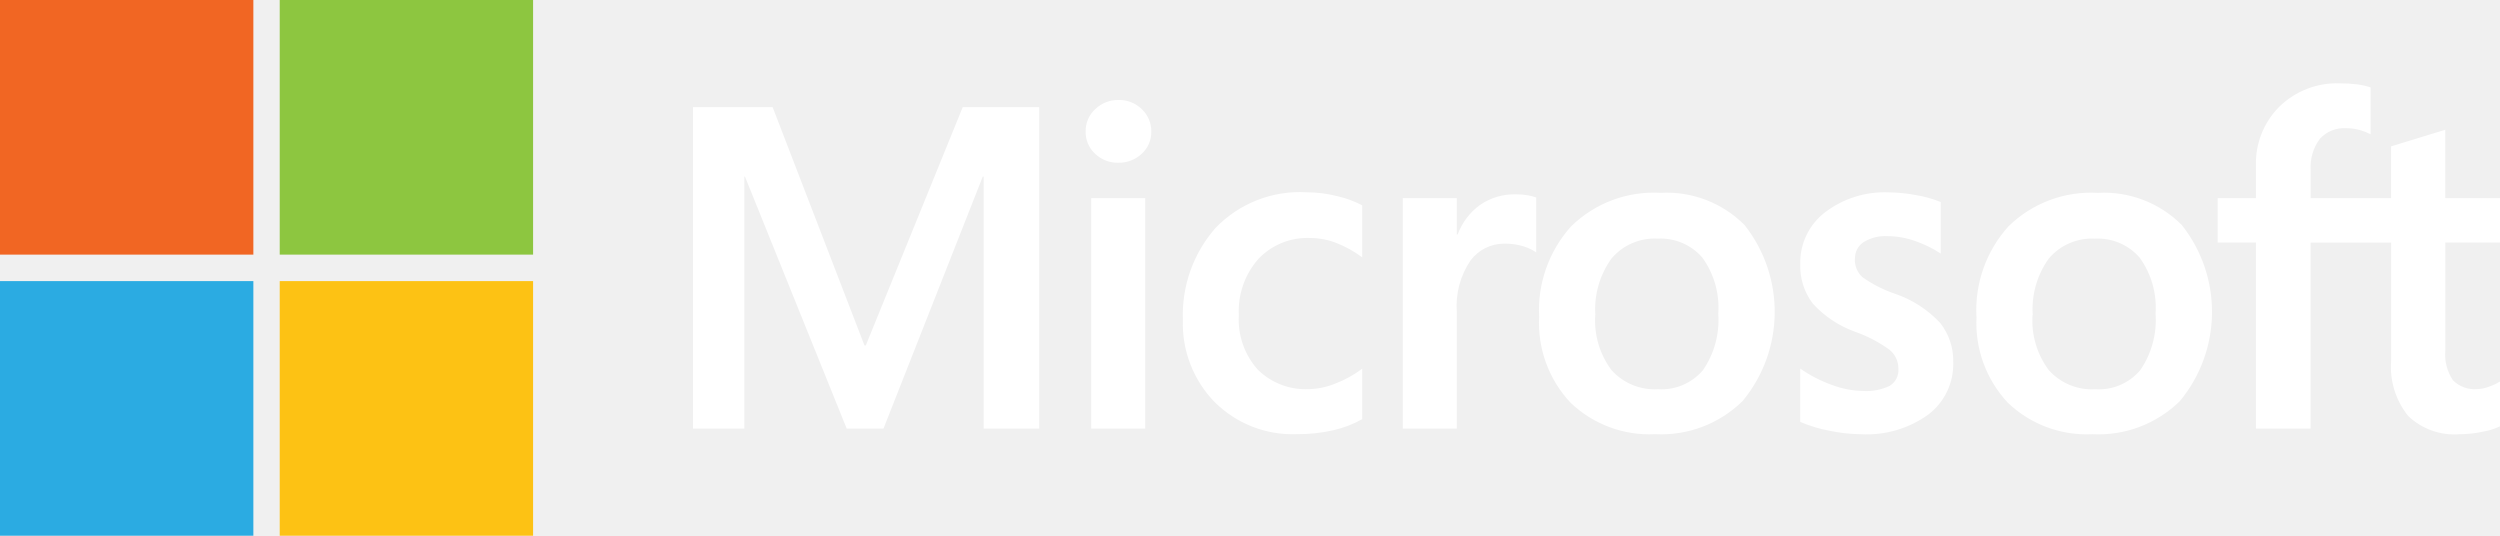
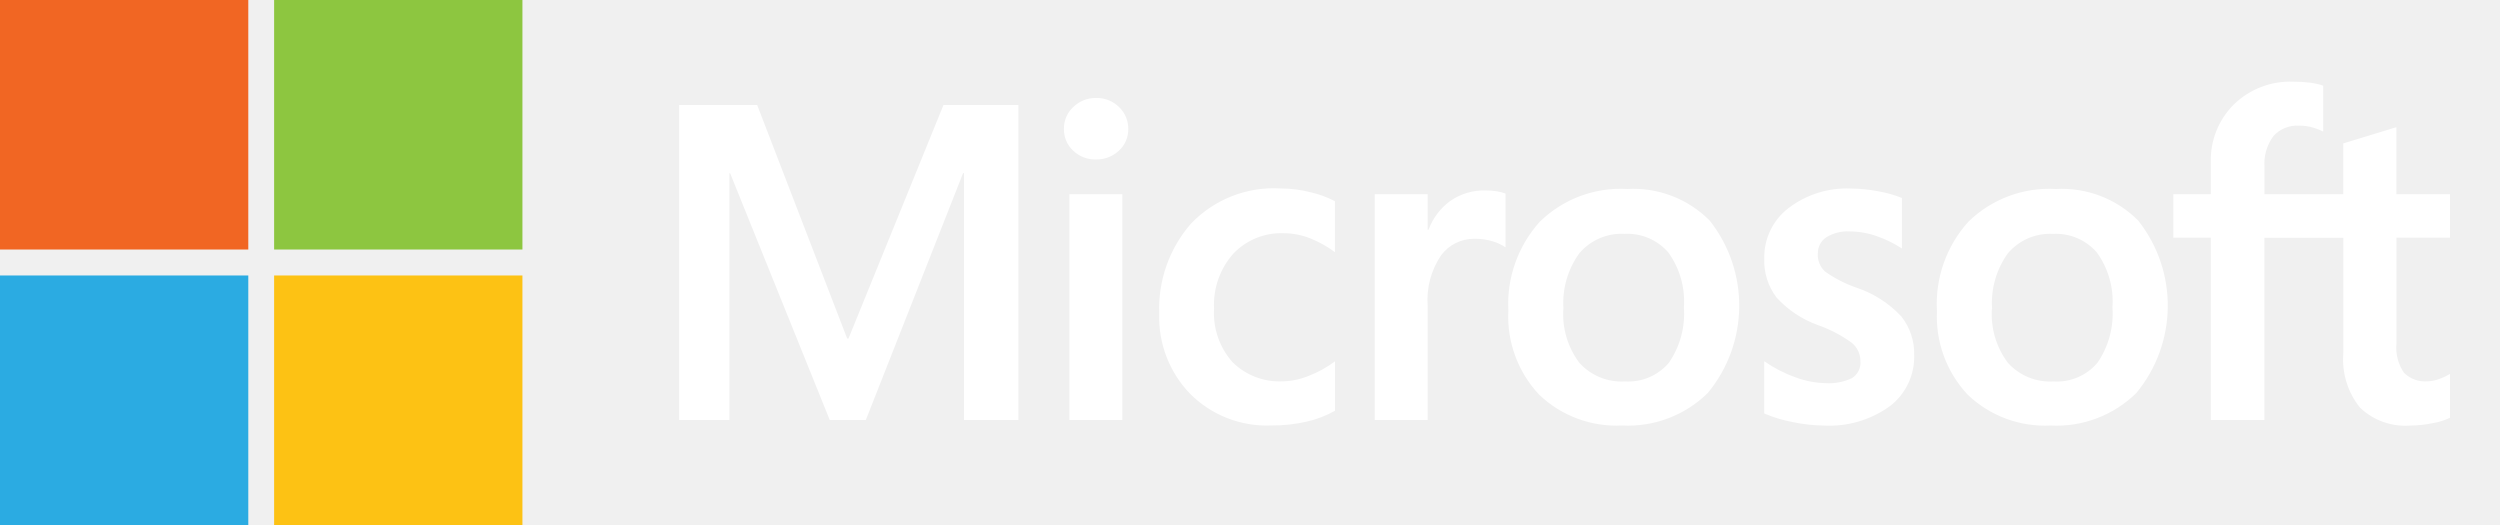
- <svg xmlns="http://www.w3.org/2000/svg">
-   <path d="M491.736,493.2v12.6h-2.177v-9.876h-0.035l-3.891,9.876H484.19l-3.987-9.876h-0.026V505.8h-2.011V493.2h3.121l3.6,9.341h0.052l3.8-9.341h2.99Zm1.821,0.958a1.16,1.16,0,0,1,.38-0.883,1.279,1.279,0,0,1,.9-0.356,1.262,1.262,0,0,1,.927.365,1.188,1.188,0,0,1,.367.874,1.143,1.143,0,0,1-.376.87,1.3,1.3,0,0,1-.918.351,1.27,1.27,0,0,1-.914-0.356A1.153,1.153,0,0,1,493.557,494.157Zm2.335,2.61V505.8h-2.116v-9.033h2.116Zm6.418,7.486a2.91,2.91,0,0,0,1.04-.22,4.369,4.369,0,0,0,1.049-.58v1.977a4.225,4.225,0,0,1-1.15.439,6.235,6.235,0,0,1-1.412.149,4.327,4.327,0,0,1-3.226-1.261,4.4,4.4,0,0,1-1.242-3.22,5.167,5.167,0,0,1,1.268-3.59,4.582,4.582,0,0,1,3.594-1.41,4.89,4.89,0,0,1,1.2.154,4,4,0,0,1,.966.356v2.039a4.321,4.321,0,0,0-1-.558,2.878,2.878,0,0,0-1.045-.2,2.645,2.645,0,0,0-2.02.817,3.086,3.086,0,0,0-.77,2.205,2.945,2.945,0,0,0,.739,2.135A2.66,2.66,0,0,0,502.31,504.253Zm8.114-7.636a2.669,2.669,0,0,1,.455.035,1.892,1.892,0,0,1,.341.088v2.153a1.843,1.843,0,0,0-.485-0.233,2.393,2.393,0,0,0-.774-0.11,1.64,1.64,0,0,0-1.316.659,3.177,3.177,0,0,0-.538,2.03v4.56H505.99v-9.033h2.116v1.423h0.035a2.492,2.492,0,0,1,.874-1.155A2.364,2.364,0,0,1,510.423,496.618Zm0.91,4.8a4.906,4.906,0,0,1,1.259-3.55,4.624,4.624,0,0,1,3.5-1.309,4.3,4.3,0,0,1,3.292,1.261,5.486,5.486,0,0,1-.074,6.9,4.548,4.548,0,0,1-3.428,1.3,4.47,4.47,0,0,1-3.318-1.234A4.566,4.566,0,0,1,511.334,501.415Zm2.2-.07a3.238,3.238,0,0,0,.638,2.162,2.271,2.271,0,0,0,1.827.747,2.126,2.126,0,0,0,1.757-.747,3.466,3.466,0,0,0,.6-2.214,3.345,3.345,0,0,0-.625-2.2,2.166,2.166,0,0,0-1.753-.742,2.212,2.212,0,0,0-1.806.778A3.4,3.4,0,0,0,513.537,501.345Zm10.177-2.205a0.913,0.913,0,0,0,.289.716,4.929,4.929,0,0,0,1.277.654,4.325,4.325,0,0,1,1.779,1.147,2.385,2.385,0,0,1,.511,1.542,2.483,2.483,0,0,1-.975,2.047,4.127,4.127,0,0,1-2.636.773,6.315,6.315,0,0,1-1.237-.136,5.492,5.492,0,0,1-1.15-.347v-2.091a5.2,5.2,0,0,0,1.242.641,3.622,3.622,0,0,0,1.207.237,2.141,2.141,0,0,0,1.058-.2,0.723,0.723,0,0,0,.341-0.677,0.941,0.941,0,0,0-.354-0.743,5.24,5.24,0,0,0-1.342-.7,4.145,4.145,0,0,1-1.661-1.107,2.433,2.433,0,0,1-.49-1.564,2.476,2.476,0,0,1,.966-2.008,3.842,3.842,0,0,1,2.505-.786,6.034,6.034,0,0,1,1.058.105,4.661,4.661,0,0,1,.979.273v2.021a4.51,4.51,0,0,0-.979-0.483,3.253,3.253,0,0,0-1.11-.2,1.612,1.612,0,0,0-.94.237A0.753,0.753,0,0,0,523.715,499.14Zm4.765,2.276a4.906,4.906,0,0,1,1.259-3.55,4.624,4.624,0,0,1,3.5-1.309,4.3,4.3,0,0,1,3.292,1.261,5.486,5.486,0,0,1-.074,6.9,4.548,4.548,0,0,1-3.428,1.3,4.47,4.47,0,0,1-3.318-1.234A4.566,4.566,0,0,1,528.48,501.415Zm2.2-.07a3.238,3.238,0,0,0,.638,2.162,2.271,2.271,0,0,0,1.827.747,2.126,2.126,0,0,0,1.757-.747,3.466,3.466,0,0,0,.6-2.214,3.345,3.345,0,0,0-.625-2.2,2.166,2.166,0,0,0-1.753-.742,2.212,2.212,0,0,0-1.806.778A3.4,3.4,0,0,0,530.683,501.345Zm14.05-2.838h-3.151V505.8h-2.142v-7.293h-1.5v-1.74h1.5v-1.257a3.134,3.134,0,0,1,.922-2.333,3.226,3.226,0,0,1,2.365-.91,5.224,5.224,0,0,1,.682.04,2.694,2.694,0,0,1,.525.119v1.837a2.184,2.184,0,0,0-.367-0.149,1.9,1.9,0,0,0-.6-0.088,1.275,1.275,0,0,0-1.023.417,1.849,1.849,0,0,0-.358,1.234v1.09h3.151v-2.03l2.125-.65v2.68H549v1.74h-2.142v4.226a1.788,1.788,0,0,0,.3,1.177,1.2,1.2,0,0,0,.949.343,1.408,1.408,0,0,0,.442-0.088,2.068,2.068,0,0,0,.45-0.211v1.757a2.48,2.48,0,0,1-.669.211,4.543,4.543,0,0,1-.922.1,2.616,2.616,0,0,1-2.007-.716,3.061,3.061,0,0,1-.669-2.157v-4.639Z" transform="translate(-451 -489)" fill="#fff" />
-   <rect width="9.932" height="9.981" fill="#f16623" />
-   <rect x="10.965" width="9.932" height="9.981" fill="#8dc640" />
-   <rect y="11.019" width="9.932" height="9.981" fill="#2babe2" />
-   <rect x="10.965" y="11.019" width="9.932" height="9.981" fill="#fdc214" />
+ <svg xmlns="http://www.w3.org/2000/svg" viewBox="0 0 100 21">
+   <path d="M40.736 4.2v12.6h-2.177V6.924h-.035L34.633 16.8H33.19l-3.987-9.876h-.026V16.8h-2.011V4.2h3.121l3.6 9.341h.052l3.8-9.341h2.99zm1.821.958a1.16 1.16 0 0 1 .38-.883 1.279 1.279 0 0 1 .9-.356 1.262 1.262 0 0 1 .927.365 1.188 1.188 0 0 1 .367.874 1.143 1.143 0 0 1-.376.87 1.3 1.3 0 0 1-.918.351 1.27 1.27 0 0 1-.914-.356 1.153 1.153 0 0 1-.366-.866zm2.335 2.61V16.8h-2.116V7.767h2.116zm6.418 7.486a2.91 2.91 0 0 0 1.04-.22 4.369 4.369 0 0 0 1.049-.58v1.977a4.225 4.225 0 0 1-1.15.439 6.235 6.235 0 0 1-1.412.149 4.327 4.327 0 0 1-3.226-1.261 4.4 4.4 0 0 1-1.242-3.22 5.167 5.167 0 0 1 1.268-3.59 4.582 4.582 0 0 1 3.594-1.41 4.89 4.89 0 0 1 1.2.154 4 4 0 0 1 .966.356v2.039a4.321 4.321 0 0 0-1-.558 2.878 2.878 0 0 0-1.045-.2 2.645 2.645 0 0 0-2.02.817 3.086 3.086 0 0 0-.77 2.205 2.945 2.945 0 0 0 .739 2.135 2.66 2.66 0 0 0 2.009.767zm8.114-7.636a2.669 2.669 0 0 1 .455.035 1.892 1.892 0 0 1 .341.088v2.153a1.843 1.843 0 0 0-.485-.233 2.393 2.393 0 0 0-.774-.11 1.64 1.64 0 0 0-1.316.659 3.177 3.177 0 0 0-.538 2.03v4.56H54.99V7.767h2.116V9.19h.035a2.492 2.492 0 0 1 .874-1.155 2.364 2.364 0 0 1 1.408-.417zm.91 4.8a4.906 4.906 0 0 1 1.259-3.55 4.624 4.624 0 0 1 3.5-1.309 4.3 4.3 0 0 1 3.292 1.261 5.486 5.486 0 0 1-.074 6.9 4.548 4.548 0 0 1-3.428 1.3 4.47 4.47 0 0 1-3.318-1.234 4.566 4.566 0 0 1-1.231-3.371zm2.2-.07a3.238 3.238 0 0 0 .638 2.162 2.271 2.271 0 0 0 1.827.747 2.126 2.126 0 0 0 1.757-.747 3.466 3.466 0 0 0 .6-2.214 3.345 3.345 0 0 0-.625-2.2 2.166 2.166 0 0 0-1.753-.742 2.212 2.212 0 0 0-1.806.778 3.4 3.4 0 0 0-.635 2.213zm10.177-2.205a.913.913 0 0 0 .289.716 4.929 4.929 0 0 0 1.277.654 4.325 4.325 0 0 1 1.779 1.147 2.385 2.385 0 0 1 .511 1.542 2.483 2.483 0 0 1-.975 2.047 4.127 4.127 0 0 1-2.636.773 6.315 6.315 0 0 1-1.237-.136 5.492 5.492 0 0 1-1.15-.347v-2.091a5.2 5.2 0 0 0 1.242.641 3.622 3.622 0 0 0 1.207.237 2.141 2.141 0 0 0 1.058-.2.723.723 0 0 0 .341-.677.941.941 0 0 0-.354-.743 5.24 5.24 0 0 0-1.342-.7 4.145 4.145 0 0 1-1.661-1.107 2.433 2.433 0 0 1-.49-1.564 2.476 2.476 0 0 1 .966-2.008 3.842 3.842 0 0 1 2.505-.786 6.034 6.034 0 0 1 1.058.105 4.661 4.661 0 0 1 .979.273V9.94a4.51 4.51 0 0 0-.979-.483 3.253 3.253 0 0 0-1.11-.2 1.612 1.612 0 0 0-.94.237.753.753 0 0 0-.334.646zm4.765 2.276a4.906 4.906 0 0 1 1.259-3.55 4.624 4.624 0 0 1 3.5-1.309 4.3 4.3 0 0 1 3.292 1.261 5.486 5.486 0 0 1-.074 6.9 4.548 4.548 0 0 1-3.428 1.3 4.47 4.47 0 0 1-3.318-1.234 4.566 4.566 0 0 1-1.227-3.372zm2.2-.07a3.238 3.238 0 0 0 .638 2.162 2.271 2.271 0 0 0 1.827.747 2.126 2.126 0 0 0 1.757-.747 3.466 3.466 0 0 0 .6-2.214 3.345 3.345 0 0 0-.625-2.2 2.166 2.166 0 0 0-1.753-.742 2.212 2.212 0 0 0-1.806.778 3.4 3.4 0 0 0-.631 2.212zm14.05-2.838h-3.151V16.8h-2.142V9.507h-1.5v-1.74h1.5V6.51a3.134 3.134 0 0 1 .922-2.333 3.226 3.226 0 0 1 2.365-.91 5.224 5.224 0 0 1 .682.04 2.694 2.694 0 0 1 .525.119v1.837a2.184 2.184 0 0 0-.367-.149 1.9 1.9 0 0 0-.6-.088 1.275 1.275 0 0 0-1.023.417 1.849 1.849 0 0 0-.358 1.234v1.09h3.151v-2.03l2.125-.65v2.68H98v1.74h-2.142v4.226a1.788 1.788 0 0 0 .3 1.177 1.2 1.2 0 0 0 .949.343 1.408 1.408 0 0 0 .442-.088 2.068 2.068 0 0 0 .45-.211v1.757a2.48 2.48 0 0 1-.669.211 4.543 4.543 0 0 1-.922.1 2.616 2.616 0 0 1-2.007-.716 3.061 3.061 0 0 1-.669-2.157V9.51z" fill="#fff" />
+   <path fill="#f16623" d="M0 0h9.932v9.981H0z" />
+   <path fill="#8dc640" d="M10.965 0h9.932v9.981h-9.932z" />
+   <path fill="#2babe2" d="M0 11.019h9.932V21H0z" />
+   <path fill="#fdc214" d="M10.965 11.019h9.932V21h-9.932z" />
</svg>
